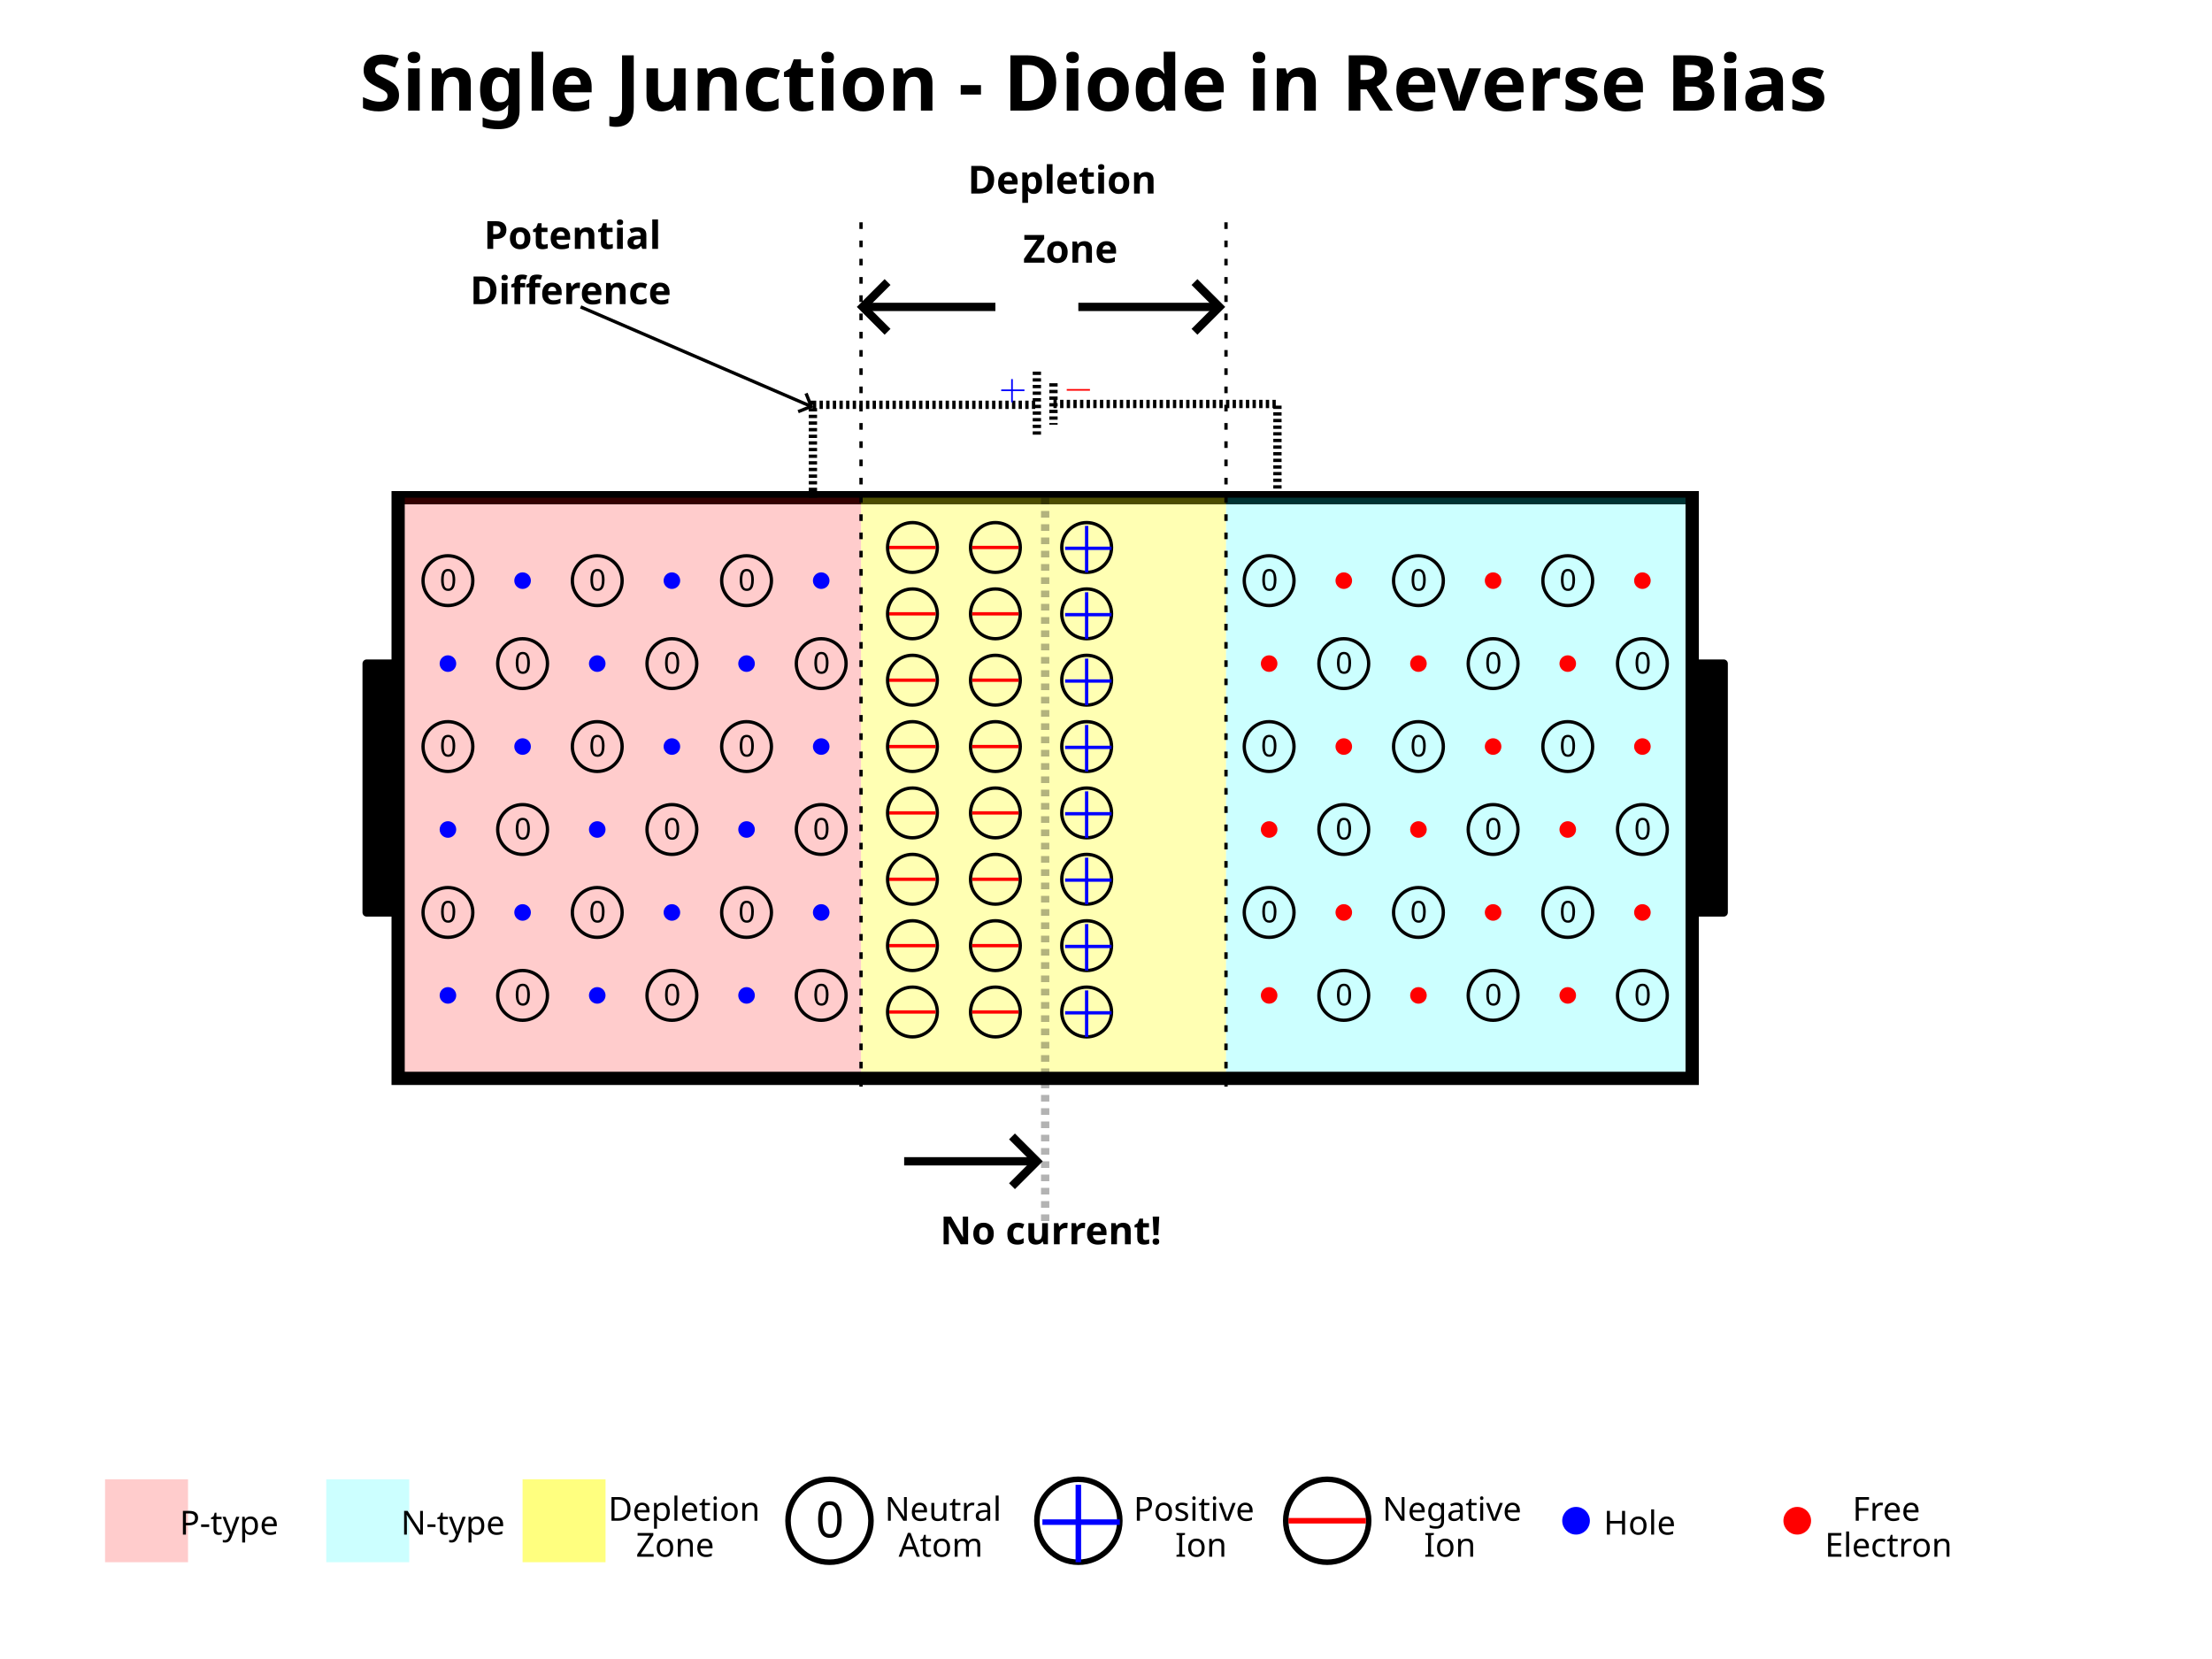
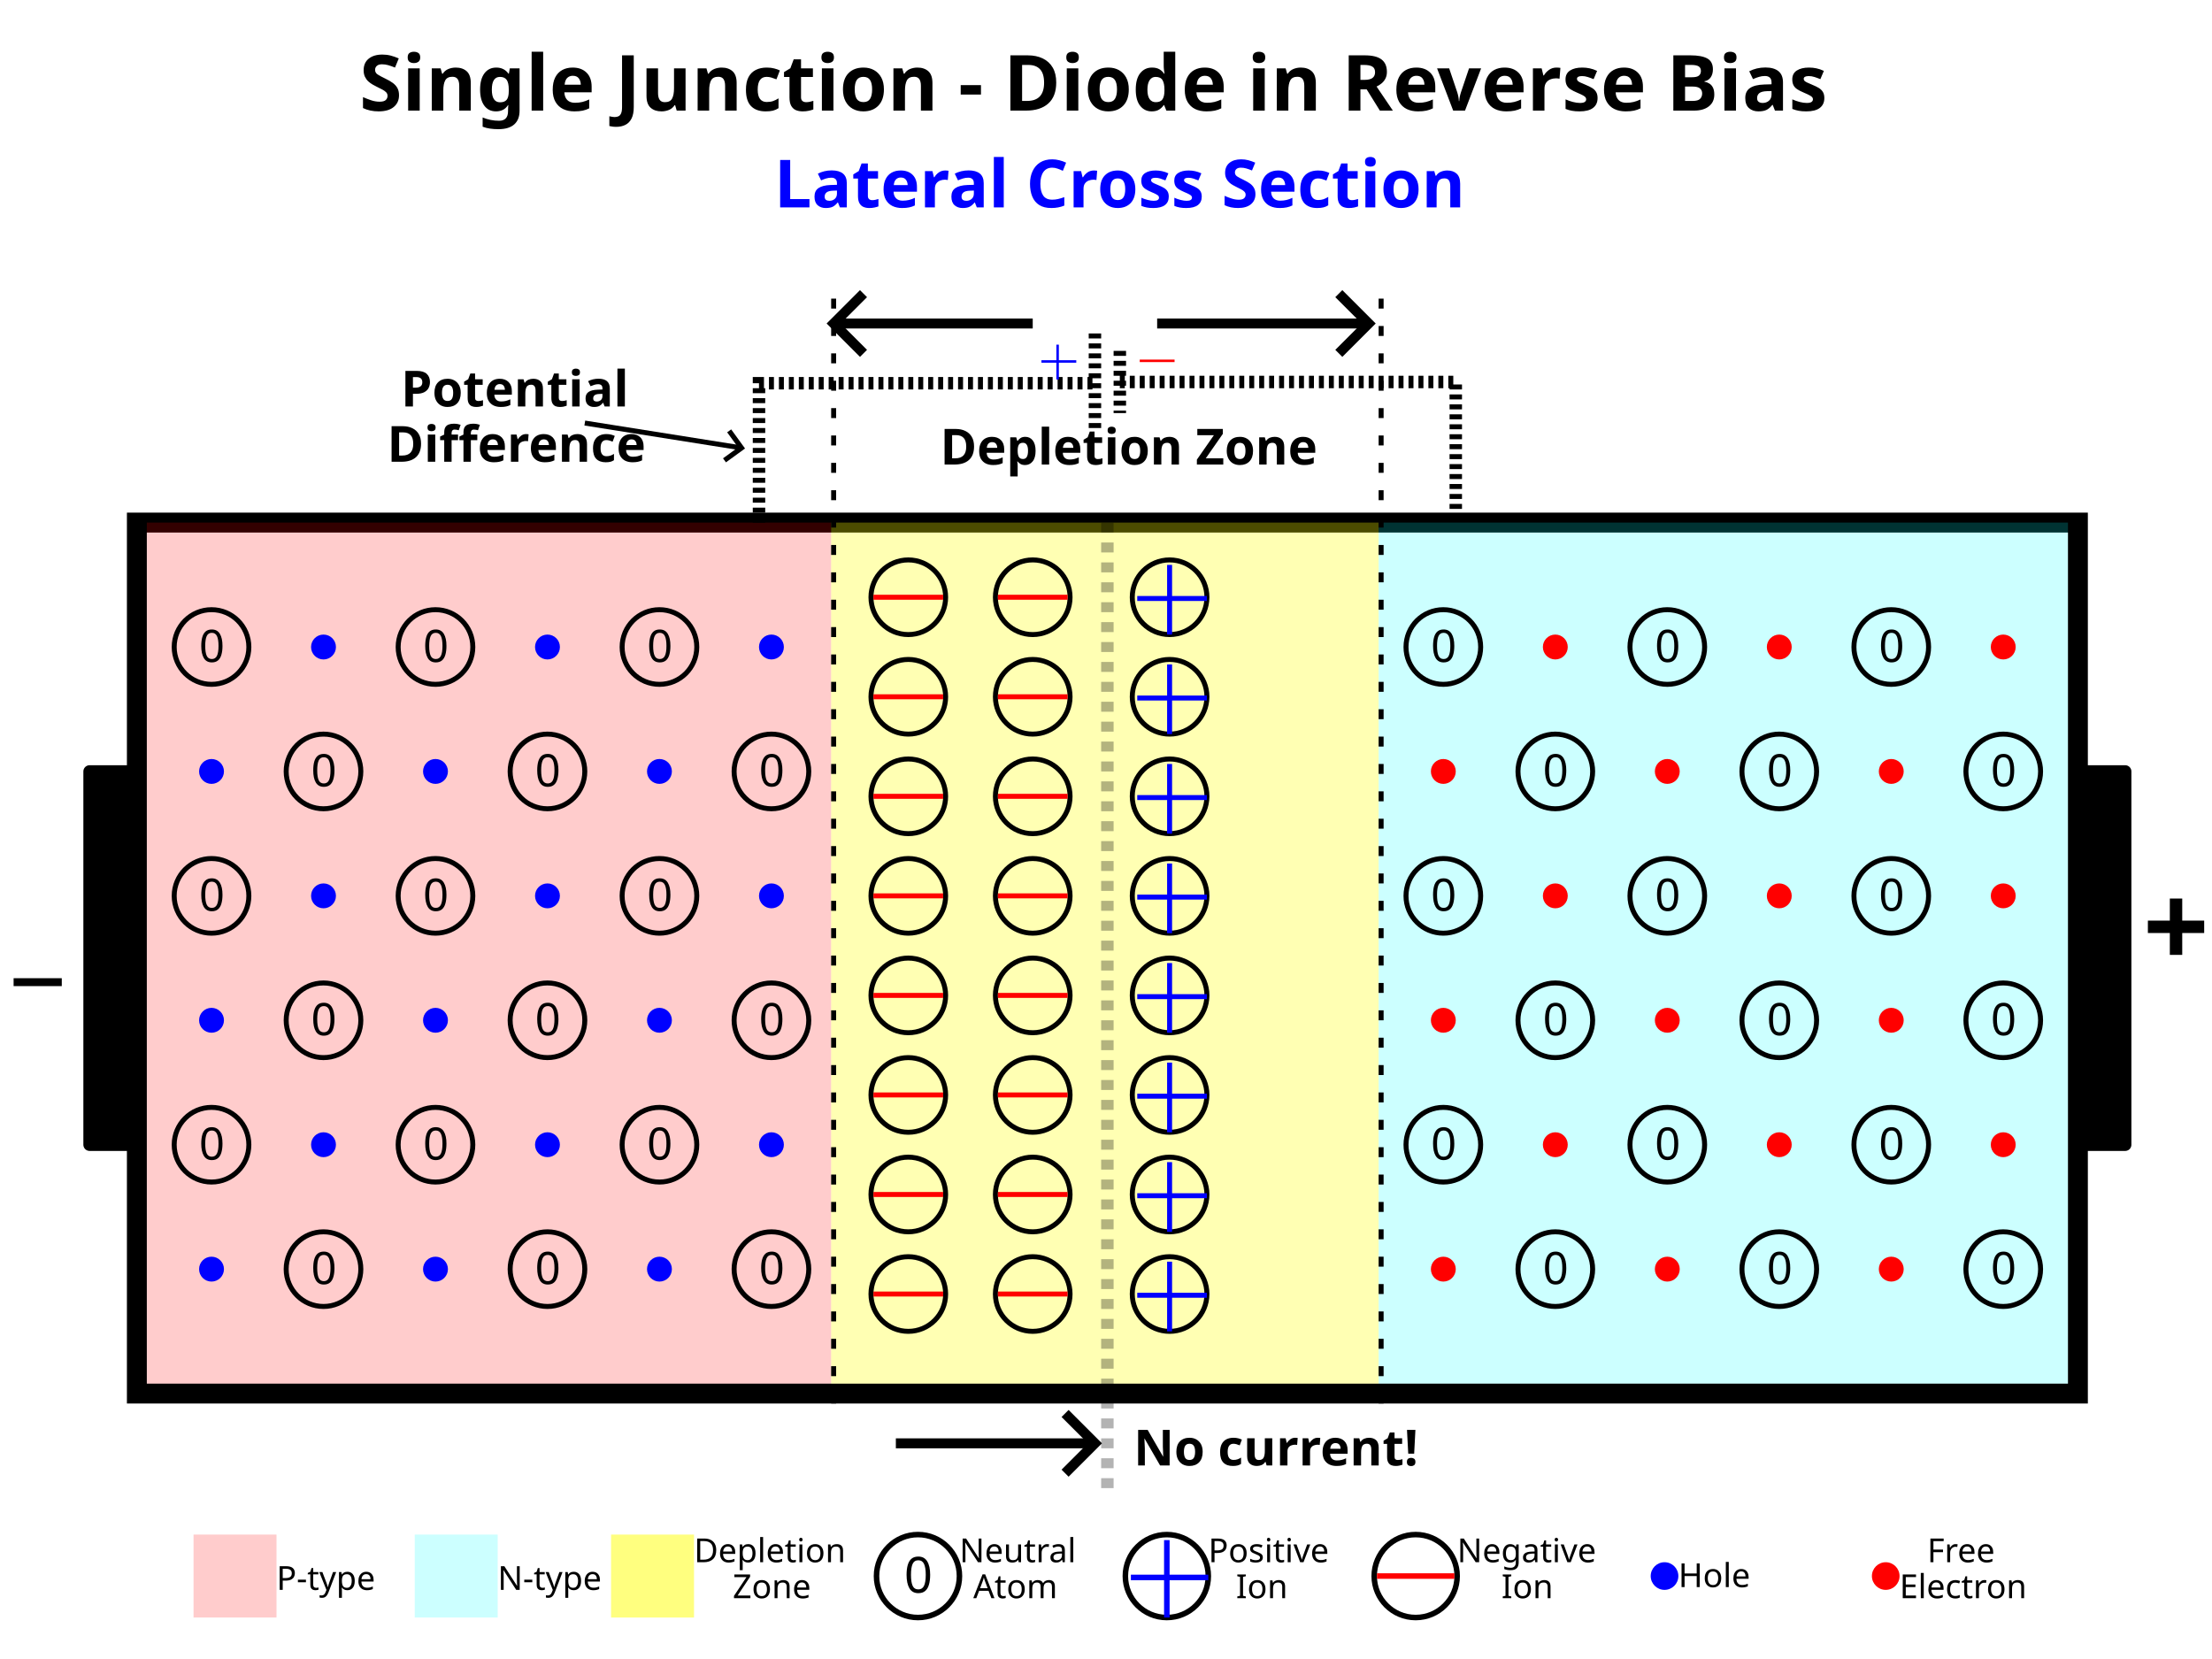
<svg xmlns="http://www.w3.org/2000/svg" xmlns:xlink="http://www.w3.org/1999/xlink" id="svg1" version="1.1" viewBox="0 0 800 600" width="800" height="600" preserveAspectRatio="xMidYMid" fill-rule="evenodd">
  <defs>
    <marker id="arrow_head" style="overflow:visible" viewBox="0 0 4 6" markerWidth="4" markerHeight="6" refX="left" refY="center" orient="auto-start-reverse" preserveAspectRatio="xMidYMid">
      <path style="fill:none;stroke:context-stroke;stroke-width:1;stroke-linecap:butt" d="M -3,-3 L 0,0 L -3,3">
            </path>
    </marker>
    <text id="headline" font-family="Ubuntu" font-size="28" font-weight="bold" fill="#000000">
      <tspan>Single Junction - Diode in Reverse Bias</tspan>
    </text>
-     <text id="title_1" font-family="Ubuntu" font-size="14" font-weight="bold" fill="#000000">
-       <tspan x="350" y="0">Depletion</tspan>
-       <tspan x="370" y="25">Zone</tspan>
-       <tspan x="175" y="20">Potential</tspan>
-       <tspan x="170" y="40">Difference</tspan>
+     <text id="title_1" font-family="Ubuntu" font-size="18" font-weight="bold" fill="#000000">
+       <tspan x="5" y="57">Potential</tspan>
+       <tspan x="0" y="77">Difference</tspan>
+       <tspan x="200" y="78">Depletion Zone</tspan>
    </text>
-     <text id="title_2" font-family="Ubuntu" font-size="14" font-weight="bold" fill="#000000">
-       <tspan x="280" y="0">No current!</tspan>
+     <text id="title_2" font-family="Ubuntu" font-size="24" font-weight="bold" fill="#0000ff">
+       <tspan>Lateral Cross Section</tspan>
+     </text>
+     <text id="title_3" font-family="Ubuntu" font-size="18" font-weight="bold" fill="#000000">
+       <tspan>No current!</tspan>
+     </text>
+     <text id="bias" font-family="Ubuntu" font-size="42" font-weight="bold" fill="#000000">
+       <tspan>_</tspan>
+       <tspan x="770">+</tspan>
    </text>
    <circle id="hole" cx="0" cy="0" r="5" style="fill:#0000ff;fill-opacity:1;stroke:none">
        </circle>
    <circle id="electron" cx="0" cy="0" r="5" style="fill:#ff0000;fill-opacity:1;stroke:none">
        </circle>
    <text id="neutral_atom_label" font-family="Ubuntu" font-size="18" font-weight="norm" fill="#000000">
      <tspan x="-5" y="6">0</tspan>
    </text>
    <g id="neutral_atom">
      <use xlink:href="#ion" />
      <use xlink:href="#neutral_atom_label" />
    </g>
    <circle id="ion" cx="0" cy="0" r="15" style="fill:none;stroke:#000000;stroke-width:2;stroke-opacity:1">
        </circle>
    <path id="pos_charge" d="m 0,-13 v 28 m -13,-14.5 h 28" style="fill:none;stroke:#0000ff;stroke-width:2;stroke-opacity:1">
        </path>
    <path id="neg_charge" d="m -14,0 h 28" style="fill:none;stroke:#ff0000;stroke-width:2;stroke-opacity:1">
        </path>
    <g id="pos_ion">
      <use xlink:href="#ion" />
      <use xlink:href="#pos_charge" />
    </g>
    <g id="neg_ion">
      <use xlink:href="#ion" />
      <use xlink:href="#neg_charge" />
    </g>
    <g id="neutral_atoms">
      <use xlink:href="#neutral_atom" x="0" y="30" />
      <use xlink:href="#neutral_atom" x="90" y="30" />
      <use xlink:href="#neutral_atom" x="180" y="30" />
      <use xlink:href="#neutral_atom" x="45" y="80" />
      <use xlink:href="#neutral_atom" x="135" y="80" />
      <use xlink:href="#neutral_atom" x="225" y="80" />
    </g>
    <g id="dep_pos_ions">
-       <use xlink:href="#pos_ion" x="0" y="0" />
+       <use xlink:href="#pos_ion" />
      <use xlink:href="#pos_ion" x="0" y="40" />
      <use xlink:href="#pos_ion" x="0" y="80" />
      <use xlink:href="#pos_ion" x="0" y="120" />
      <use xlink:href="#pos_ion" x="0" y="160" />
      <use xlink:href="#pos_ion" x="0" y="200" />
      <use xlink:href="#pos_ion" x="0" y="240" />
      <use xlink:href="#pos_ion" x="0" y="280" />
    </g>
    <g id="dep_neg_ions">
-       <use xlink:href="#neg_ion" x="0" y="0" />
+       <use xlink:href="#neg_ion" />
      <use xlink:href="#neg_ion" x="0" y="40" />
      <use xlink:href="#neg_ion" x="0" y="80" />
      <use xlink:href="#neg_ion" x="0" y="120" />
      <use xlink:href="#neg_ion" x="0" y="160" />
      <use xlink:href="#neg_ion" x="0" y="200" />
      <use xlink:href="#neg_ion" x="0" y="240" />
      <use xlink:href="#neg_ion" x="0" y="280" />
    </g>
    <g id="free_electrons">
      <use xlink:href="#electron" x="95" y="0" />
      <use xlink:href="#electron" x="185" y="0" />
      <use xlink:href="#electron" x="275" y="0" />
      <use xlink:href="#electron" x="50" y="50" />
      <use xlink:href="#electron" x="140" y="50" />
      <use xlink:href="#electron" x="230" y="50" />
    </g>
    <g id="holes">
      <use xlink:href="#hole" x="80" y="0" />
      <use xlink:href="#hole" x="170" y="0" />
      <use xlink:href="#hole" x="260" y="0" />
      <use xlink:href="#hole" x="35" y="50" />
      <use xlink:href="#hole" x="125" y="50" />
      <use xlink:href="#hole" x="215" y="50" />
    </g>
    <rect id="box" x="0" y="0" width="780" height="350" style="fill:none;stroke:#000000;stroke-width:8">
        </rect>
    <rect id="terminal" x="0" y="0" width="20" height="150" style="fill:#000000;stroke:#000000;stroke-width:5;stroke-linecap:round;stroke-linejoin:round">
        </rect>
    <rect id="n_side" x="0" y="0" width="277" height="346" style="fill:#00ffff;fill-opacity:0.2;stroke:none">
        </rect>
    <rect id="p_side" x="0" y="0" width="275" height="346" style="fill:#ff0000;fill-opacity:0.2;stroke:none">
        </rect>
    <rect id="depletion_zone" x="0" y="0" width="220" height="346" style="fill:#ffff00;fill-opacity:0.3;stroke:none">
        </rect>
-     <path id="barrier" d="m 0,0 v 440" style="fill:none;stroke:#000000;stroke-width:5;stroke-opacity:0.3;stroke-dasharray:4 4">
+     <path id="barrier" d="m 0,0 v 390" style="fill:none;stroke:#000000;stroke-width:5;stroke-opacity:0.3;stroke-dasharray:4 4">
        </path>
    <g id="potential">
      <path d="m 0,0 v -56 h 135 m 0,-20 v 40 m 10,-33 v 25 m 0,-12.5 h 135 v 56" style="fill:none;stroke:#000000;stroke-width:5;stroke-opacity:1;stroke-dasharray:2 2">
            </path>
      <use xlink:href="#pos_charge" x="240" y="-130" transform="scale(0.50)" />
      <use xlink:href="#neg_charge" x="320" y="-130" transform="scale(0.50)" />
    </g>
    <g id="body">
      <use xlink:href="#box" x="10" y="100" />
      <use xlink:href="#n_side" x="509" y="100" />
      <use xlink:href="#p_side" x="14" y="100" />
      <use xlink:href="#depletion_zone" x="289" y="100" />
      <use xlink:href="#barrier" x="400" y="100" />
      <use xlink:href="#potential" x="260" y="100" />
      <use xlink:href="#terminal" x="-9" y="200" />
      <use xlink:href="#terminal" x="789" y="200" />
      <use xlink:href="#circuit" x="-11" y="275" />
-       <path d="M 120 -15 L 259 45" style="stroke:#000000;stroke-width:2;marker-end:url(#arrow_head)" />
-       <path d="M 289 455 L 289 -70" style="stroke:#000000;stroke-width:2;stroke-opacity:1;stroke-dasharray:4 7" />
-       <path d="M 509 455 L 509 -70" style="stroke:#000000;stroke-width:2;stroke-opacity:1;stroke-dasharray:4 7" />
-       <path d="M 370 -15 H 290" style="stroke:#000000;stroke-width:5;marker-end:url(#arrow_head)" />
-       <path d="M 420 -15 H 505" style="stroke:#000000;stroke-width:5;marker-end:url(#arrow_head)" />
-       <path d="M 315 500 H 395" style="stroke:#000000;stroke-width:5;marker-end:url(#arrow_head)" />
+       <path d="m 190 60 l 63 10" style="stroke:#000000;stroke-width:2;marker-end:url(#arrow_head)" />
+       <path d="m 290 10 v 450" style="stroke:#000000;stroke-width:2;stroke-opacity:1;stroke-dasharray:4 7" />
+       <path d="m 510 10 v 450" style="stroke:#000000;stroke-width:2;stroke-opacity:1;stroke-dasharray:4 7" />
+       <path d="m 370 20 h -80" style="stroke:#000000;stroke-width:4;marker-end:url(#arrow_head)" />
+       <path d="m 420 20 h 85" style="stroke:#000000;stroke-width:4;marker-end:url(#arrow_head)" />
+       <path d="m 315 470 h 80" style="stroke:#000000;stroke-width:4;marker-end:url(#arrow_head)" />
      <use xlink:href="#neutral_atoms" x="40" y="120" />
      <use xlink:href="#neutral_atoms" x="40" y="220" />
      <use xlink:href="#neutral_atoms" x="40" y="320" />
      <use xlink:href="#neutral_atoms" x="535" y="120" />
      <use xlink:href="#neutral_atoms" x="535" y="220" />
      <use xlink:href="#neutral_atoms" x="535" y="320" />
      <use xlink:href="#holes" x="5" y="150" />
      <use xlink:href="#holes" x="5" y="250" />
      <use xlink:href="#holes" x="5" y="350" />
      <use xlink:href="#free_electrons" x="485" y="150" />
      <use xlink:href="#free_electrons" x="485" y="250" />
      <use xlink:href="#free_electrons" x="485" y="350" />
      <use xlink:href="#dep_neg_ions" x="370" y="130" />
      <use xlink:href="#dep_neg_ions" x="320" y="130" />
      <use xlink:href="#dep_pos_ions" x="425" y="130" />
    </g>
    <rect id="leg_p_side" x="0" y="0" width="30" height="30" style="fill:#ff0000;fill-opacity:0.2;stroke:none">
        </rect>
    <rect id="leg_n_side" x="0" y="0" width="30" height="30" style="fill:#00ffff;fill-opacity:0.2;stroke:none">
        </rect>
    <rect id="leg_dep_zone" x="0" y="0" width="30" height="30" style="fill:#ffff00;fill-opacity:0.5;stroke:none">
        </rect>
    <g id="legend">
-       <use xlink:href="#leg_p_side" x="8" y="35" />
-       <use xlink:href="#leg_n_side" x="88" y="35" />
-       <use xlink:href="#leg_dep_zone" x="159" y="35" />
-       <use xlink:href="#neutral_atom" x="270" y="50" />
-       <use xlink:href="#pos_ion" x="360" y="50" />
-       <use xlink:href="#neg_ion" x="450" y="50" />
-       <use xlink:href="#hole" x="540" y="50" />
-       <use xlink:href="#electron" x="620" y="50" />
+       <use xlink:href="#leg_p_side" />
+       <use xlink:href="#leg_n_side" x="80" y="0" />
+       <use xlink:href="#leg_dep_zone" x="151" y="0" />
+       <use xlink:href="#neutral_atom" x="262" y="15" />
+       <use xlink:href="#pos_ion" x="352" y="15" />
+       <use xlink:href="#neg_ion" x="442" y="15" />
+       <use xlink:href="#hole" x="532" y="15" />
+       <use xlink:href="#electron" x="612" y="15" />
      <text font-family="Ubuntu" font-size="12" font-weight="norm" fill="#000000">
-         <tspan x="35" y="55">P-type</tspan>
-         <tspan x="115" y="55">N-type</tspan>
-         <tspan x="190" y="50">Depletion</tspan>
-         <tspan x="200" y="63">Zone</tspan>
-         <tspan x="290" y="50">Neutral</tspan>
-         <tspan x="295" y="63">Atom</tspan>
-         <tspan x="380" y="50">Positive</tspan>
-         <tspan x="395" y="63">Ion</tspan>
-         <tspan x="470" y="50">Negative</tspan>
-         <tspan x="485" y="63">Ion</tspan>
-         <tspan x="550" y="55">Hole</tspan>
-         <tspan x="640" y="50">Free</tspan>
-         <tspan x="630" y="63">Electron</tspan>
+         <tspan x="30" y="20">P-type</tspan>
+         <tspan x="110" y="20">N-type</tspan>
+         <tspan x="181" y="10">Depletion</tspan>
+         <tspan x="195" y="23">Zone</tspan>
+         <tspan x="277" y="10">Neutral</tspan>
+         <tspan x="282" y="23">Atom</tspan>
+         <tspan x="367" y="10">Positive</tspan>
+         <tspan x="377" y="23">Ion</tspan>
+         <tspan x="457" y="10">Negative</tspan>
+         <tspan x="473" y="23">Ion</tspan>
+         <tspan x="537" y="19">Hole</tspan>
+         <tspan x="627" y="10">Free</tspan>
+         <tspan x="617" y="23">Electron</tspan>
      </text>
    </g>
  </defs>
  <g id="page1">
    <g id="layer1" style="display:inline">
      <rect x="0" y="0" width="800" height="600" fill="white">
            </rect>
    </g>
    <g id="layer2" style="display:inline">
      <use xlink:href="#headline" x="130" y="40" />
-       <use xlink:href="#body" x="230" y="200" transform="scale(0.6)" />
-       <use xlink:href="#title_1" x="0" y="70" />
-       <use xlink:href="#title_2" x="60" y="450" />
-       <use xlink:href="#legend" x="30" y="500" />
+       <use xlink:href="#body" x="45" y="110" transform="scale(0.9,0.9)" />
+       <use xlink:href="#bias" x="5" y="350" />
+       <use xlink:href="#title_1" x="140" y="90" />
+       <use xlink:href="#title_2" x="280" y="75" />
+       <use xlink:href="#title_3" x="410" y="530" />
+       <use xlink:href="#legend" x="70" y="555" />
    </g>
  </g>
</svg>
